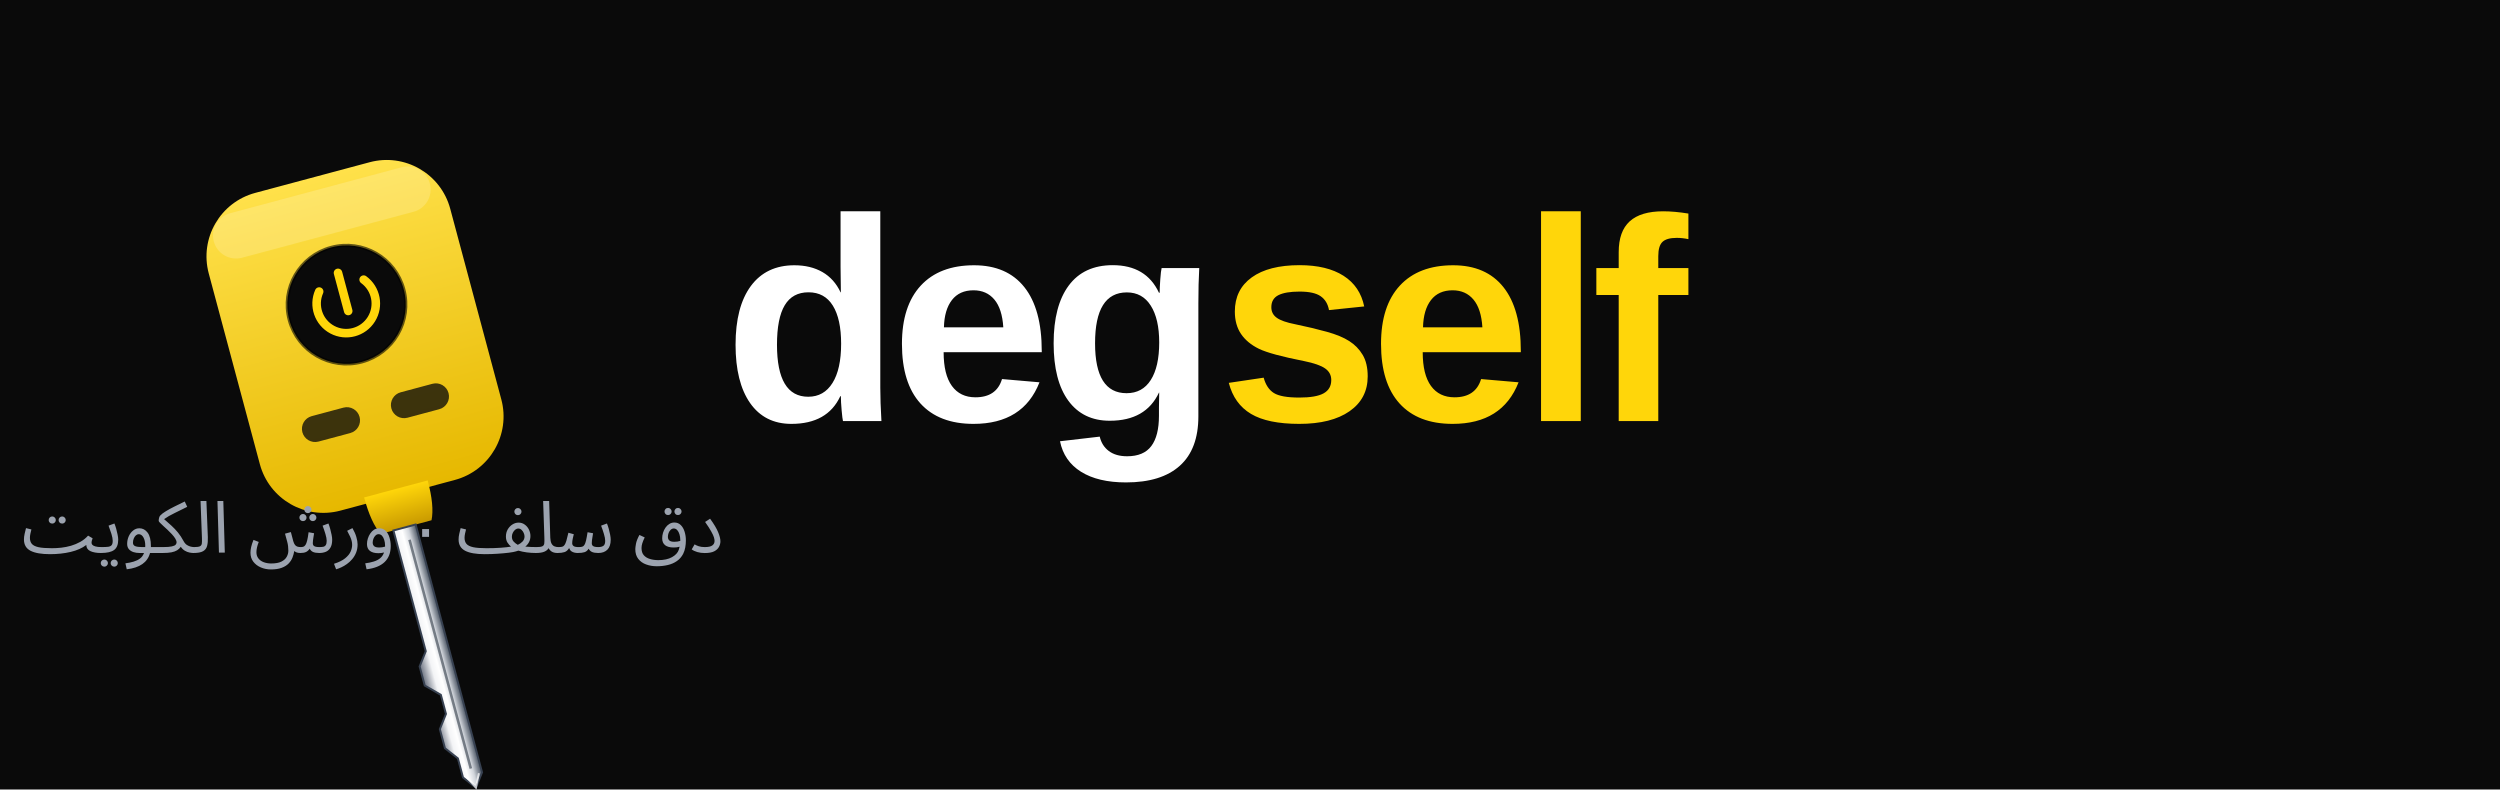
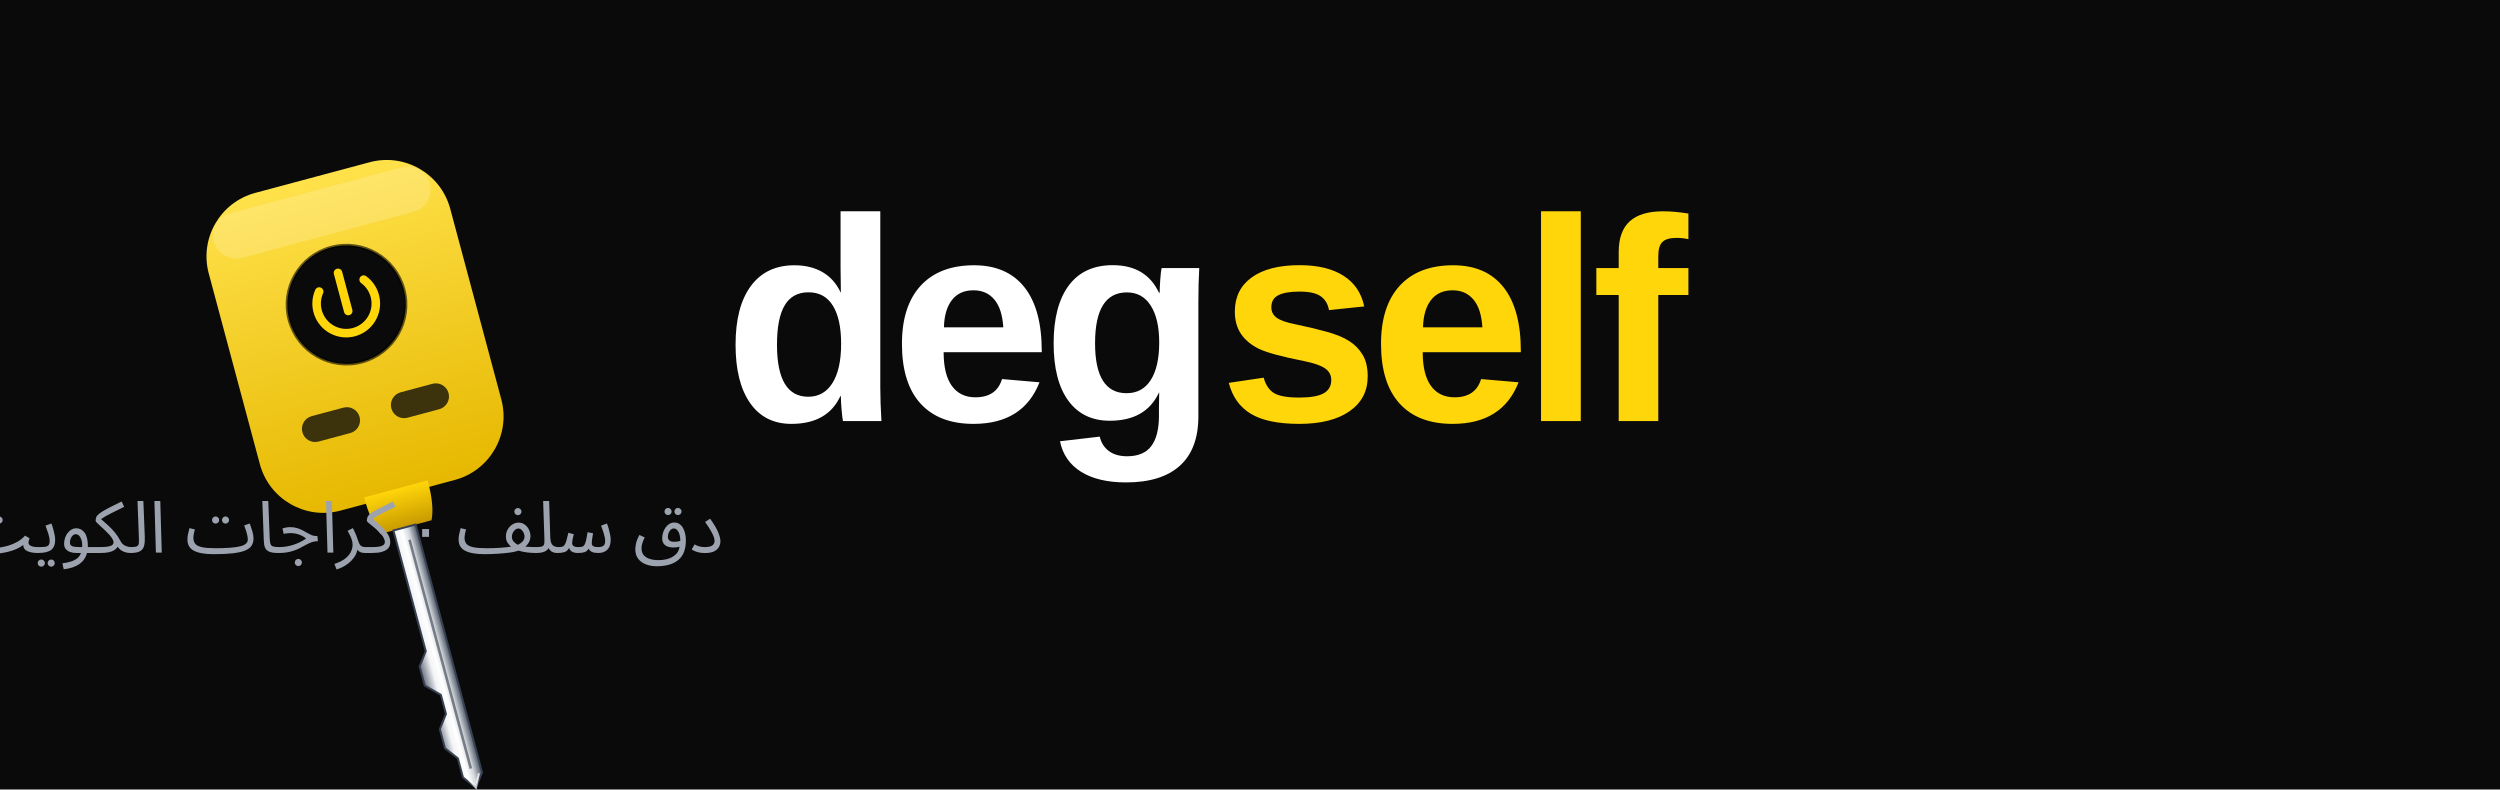
<svg xmlns="http://www.w3.org/2000/svg" viewBox="0 0 760 240" width="760" height="240" role="img" aria-label="degself wordmark">
  <defs>
    <linearGradient id="chromeGrad" x1="0%" y1="0%" x2="100%" y2="0%">
      <stop offset="0%" stop-color="#6B7280" />
      <stop offset="35%" stop-color="#F3F4F6" />
      <stop offset="55%" stop-color="#FFFFFF" />
      <stop offset="75%" stop-color="#D1D5DB" />
      <stop offset="100%" stop-color="#4B5563" />
    </linearGradient>
    <linearGradient id="fobGrad" x1="0%" y1="0%" x2="0%" y2="100%">
      <stop offset="0%" stop-color="#FFE14A" />
      <stop offset="100%" stop-color="#E6B800" />
    </linearGradient>
    <linearGradient id="capGrad" x1="0%" y1="0%" x2="0%" y2="100%">
      <stop offset="0%" stop-color="#FFD60A" />
      <stop offset="100%" stop-color="#C99A00" />
    </linearGradient>
  </defs>
  <rect width="760" height="240" fill="#0A0A0A" />
  <g transform="translate(110, 110)">
    <g transform="rotate(-15)">
      <rect x="-38" y="-58" width="76" height="100" rx="20" fill="url(#fobGrad)" />
      <rect x="-34" y="-54" width="68" height="14" rx="7" fill="#FFFFFF" opacity="0.18" />
      <circle cx="0" cy="-18" r="18" fill="#0A0A0A" />
      <circle cx="0" cy="-18" r="18" fill="none" stroke="#000" stroke-width="1" opacity="0.6" />
      <g stroke="#FFD60A" stroke-width="2.6" stroke-linecap="round" fill="none">
        <path d="M -7 -24 A 9 9 0 1 0 7 -24" />
        <line x1="0" y1="-28" x2="0" y2="-16" />
      </g>
      <rect x="-23" y="12" width="18" height="8" rx="4" fill="#0A0A0A" opacity="0.78" />
      <rect x="5" y="12" width="18" height="8" rx="4" fill="#0A0A0A" opacity="0.78" />
      <path d="M -10 40 Q -10 48 -8 52 L 8 52 Q 10 48 10 40 Z" fill="url(#capGrad)" />
      <g transform="translate(0, 52)">
        <path d="           M -4 0           L -4 38           L -7 42           L -7 48           L -3 52           L -3 58           L -6 62           L -6 68           L -3 72           L -3 78           L 0 82           L 3 78           L 3 0           Z         " fill="url(#chromeGrad)" stroke="#374151" stroke-width="0.6" />
        <line x1="0" y1="4" x2="0" y2="76" stroke="#1F2937" stroke-width="0.8" opacity="0.55" />
        <path d="M -2 78 L 0 82 L 2 78" fill="none" stroke="#FFFFFF" stroke-width="0.6" opacity="0.7" />
      </g>
    </g>
  </g>
  <text x="220" y="128" fill="#FFFFFF" font-family="'Segoe UI', 'Helvetica Neue', Arial, sans-serif" font-size="88" font-weight="800" letter-spacing="-3">
    deg<tspan fill="#FFD60A">self</tspan>
  </text>
  <text x="220" y="168" fill="#9CA3AF" font-family="'Noto Sans Arabic', 'Segoe UI', Tahoma, Arial, sans-serif" font-size="22" font-weight="500" direction="rtl" text-anchor="start">
-     دق سلف · ورش الكويت في جيبك
+     دق سلف · كراجات الكويت في جيبك
  </text>
</svg>
